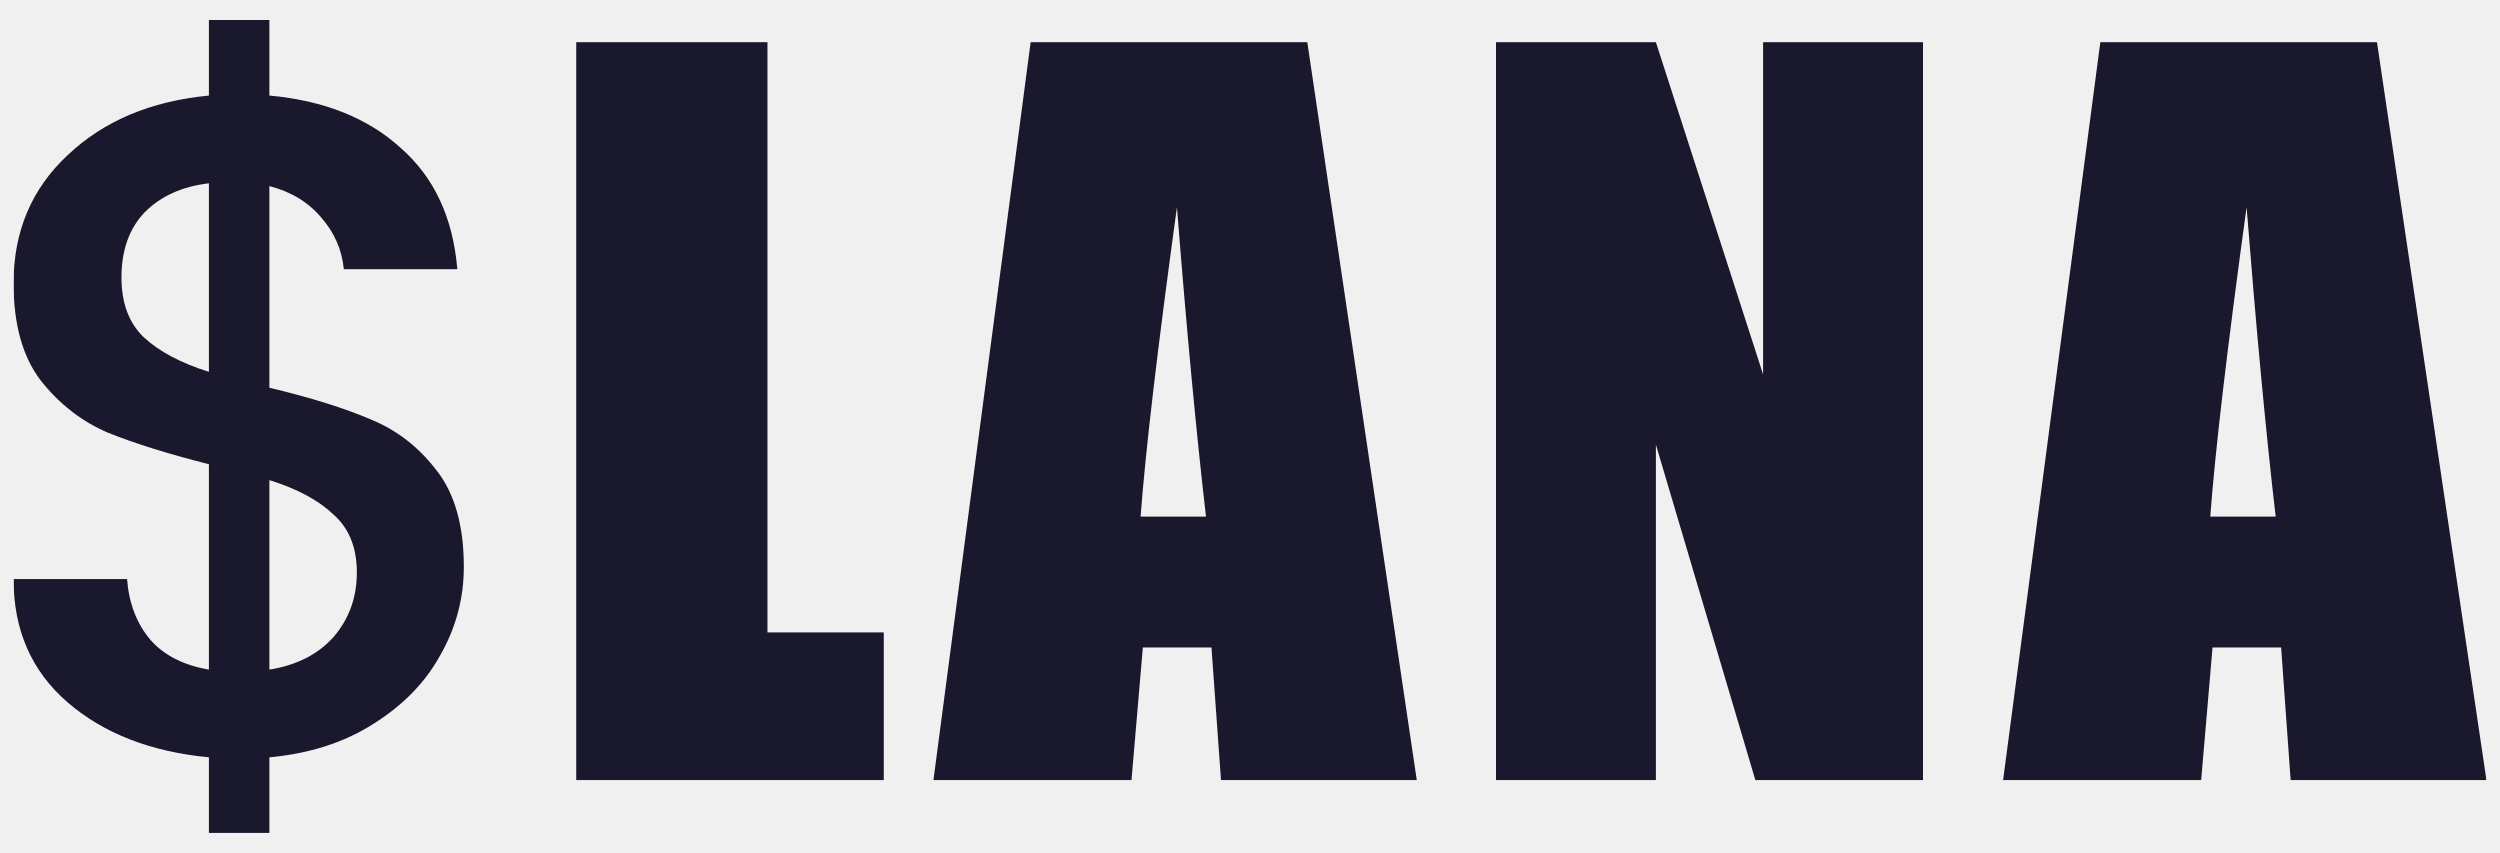
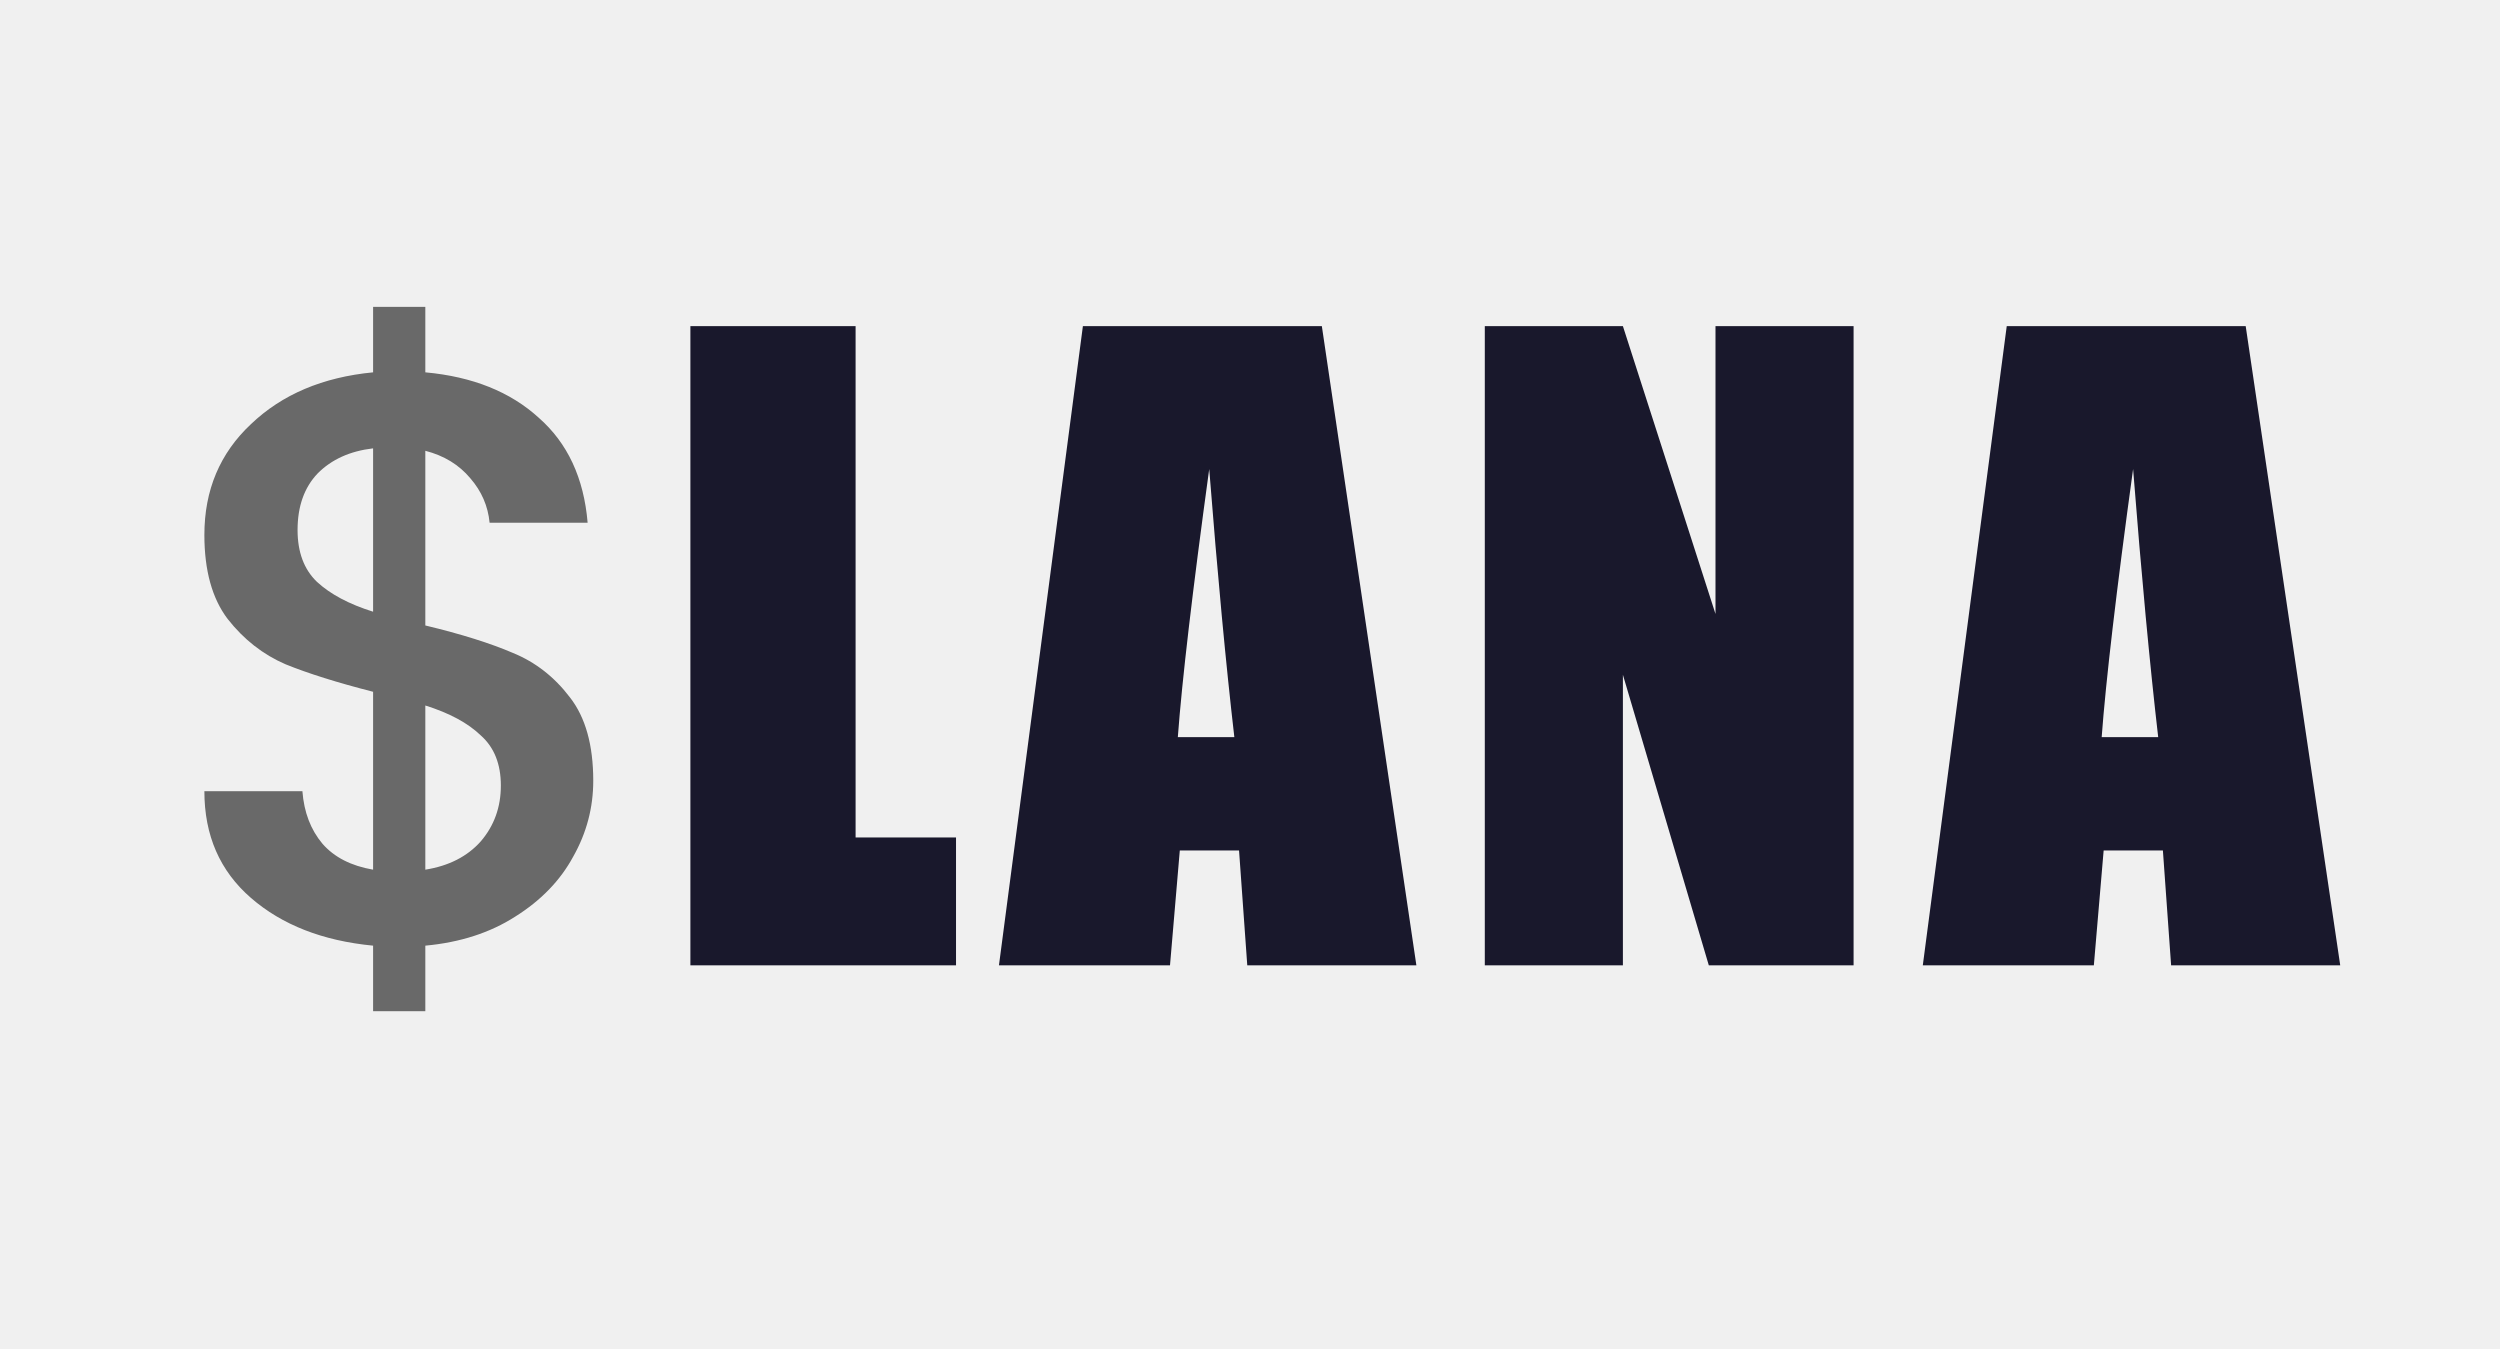
- <svg xmlns="http://www.w3.org/2000/svg" width="85" height="29" viewBox="0 0 85 29" fill="none">
-   <mask id="mask0_265_7825" style="mask-type:luminance" maskUnits="userSpaceOnUse" x="0" y="0" width="85" height="29">
-     <path d="M84.54 0.679H0.461V28.321H84.54V0.679Z" fill="white" />
-   </mask>
-   <g mask="url(#mask0_265_7825)">
-     <path d="M26.094 1.434V21.502H30.048V26.522H19.592V1.434H26.094ZM44.448 1.434L48.17 26.522H41.514L41.19 22.013H38.857L38.471 26.522H31.737L35.042 1.434H44.448ZM41.004 17.565C40.675 14.725 40.345 11.217 40.016 7.044C39.357 11.837 38.945 15.344 38.78 17.565H41.004ZM65.382 1.434V26.522H59.682L56.3 15.117V26.522H50.864V1.434H56.3L59.945 12.73V1.434H65.382ZM80.817 1.434L84.539 26.522H77.882L77.558 22.013H75.226L74.84 26.522H68.106L71.411 1.434H80.817ZM77.373 17.565C77.043 14.725 76.714 11.217 76.384 7.044C75.725 11.837 75.314 15.344 75.149 17.565H77.373Z" fill="#19182C" />
-     <path d="M15.77 19.275C15.77 20.333 15.507 21.328 14.979 22.259C14.473 23.189 13.714 23.972 12.702 24.607C11.711 25.242 10.53 25.623 9.159 25.749V28.32H7.103V25.749C5.121 25.559 3.519 24.935 2.295 23.877C1.072 22.819 0.461 21.423 0.461 19.688H4.32C4.383 20.513 4.647 21.201 5.111 21.751C5.575 22.28 6.239 22.618 7.103 22.767V15.784C5.691 15.425 4.541 15.065 3.656 14.705C2.77 14.325 2.011 13.732 1.378 12.928C0.767 12.124 0.461 11.024 0.461 9.628C0.461 7.872 1.072 6.422 2.295 5.28C3.519 4.116 5.121 3.439 7.103 3.249V0.678H9.159V3.249C11.015 3.418 12.502 4.01 13.619 5.026C14.758 6.02 15.401 7.395 15.549 9.152H11.69C11.626 8.496 11.373 7.914 10.931 7.406C10.488 6.877 9.897 6.517 9.159 6.327V13.182C10.572 13.521 11.721 13.88 12.607 14.261C13.493 14.621 14.241 15.203 14.853 16.006C15.464 16.79 15.77 17.879 15.77 19.275ZM4.13 9.437C4.13 10.304 4.383 10.982 4.889 11.468C5.416 11.955 6.154 12.346 7.103 12.642V6.232C6.197 6.338 5.469 6.666 4.921 7.216C4.394 7.766 4.13 8.506 4.13 9.437ZM9.159 22.767C10.087 22.618 10.815 22.248 11.342 21.656C11.869 21.042 12.133 20.312 12.133 19.466C12.133 18.619 11.869 17.964 11.342 17.498C10.836 17.012 10.108 16.62 9.159 16.324V22.767Z" fill="#19182C" />
+ <svg xmlns="http://www.w3.org/2000/svg" width="76" height="41" viewBox="0 0 76 41" fill="none">
+   <g clip-path="url(#clip0_349_8386)">
+     <mask id="mask0_349_8386" style="mask-type:luminance" maskUnits="userSpaceOnUse" x="-9" y="4" width="96" height="32">
+       <path d="M86.331 4.321H-8.975V35.749H86.331V4.321Z" fill="white" />
+     </mask>
+     <g mask="url(#mask0_349_8386)">
+       <path d="M26.01 9.914V25.458H29.063V29.347H20.988V9.914H26.01ZM40.184 9.914L43.058 29.347H37.917L37.667 25.854H35.866L35.568 29.347H30.368L32.92 9.914H40.184ZM37.524 22.409C37.269 20.209 37.015 17.492 36.76 14.259C36.251 17.972 35.933 20.689 35.806 22.409H37.524ZM56.349 9.914V29.347H51.948L49.336 20.513V29.347H45.138V9.914H49.336L52.151 18.664V9.914H56.349ZM68.269 9.914L71.143 29.347H66.002L65.752 25.854H63.951L63.653 29.347H58.453L61.005 9.914H68.269ZM65.609 22.409C65.355 20.209 65.1 17.492 64.846 14.259C64.336 17.972 64.019 20.689 63.891 22.409H65.609Z" fill="#19182C" />
+       <path d="M18.035 23.734C18.035 24.553 17.832 25.323 17.424 26.044C17.034 26.765 16.448 27.372 15.666 27.863C14.9 28.355 13.989 28.65 12.93 28.748V30.74H11.342V28.748C9.812 28.601 8.574 28.117 7.63 27.298C6.685 26.479 6.213 25.397 6.213 24.053H9.193C9.242 24.692 9.445 25.225 9.804 25.651C10.162 26.061 10.675 26.323 11.342 26.438V21.03C10.251 20.751 9.364 20.472 8.68 20.194C7.996 19.899 7.41 19.44 6.921 18.817C6.449 18.194 6.213 17.342 6.213 16.261C6.213 14.9 6.685 13.778 7.63 12.893C8.574 11.991 9.812 11.467 11.342 11.319V9.328H12.93V11.319C14.363 11.45 15.511 11.91 16.374 12.696C17.253 13.466 17.75 14.531 17.864 15.892H14.884C14.835 15.384 14.64 14.933 14.298 14.54C13.956 14.13 13.5 13.851 12.93 13.704V19.014C14.021 19.276 14.909 19.555 15.592 19.849C16.276 20.128 16.855 20.579 17.327 21.202C17.799 21.808 18.035 22.652 18.035 23.734ZM9.046 16.113C9.046 16.785 9.242 17.309 9.633 17.686C10.04 18.063 10.61 18.366 11.342 18.596V13.63C10.642 13.712 10.08 13.966 9.657 14.392C9.25 14.818 9.046 15.392 9.046 16.113ZM12.93 26.438C13.647 26.323 14.208 26.036 14.616 25.577C15.023 25.102 15.226 24.537 15.226 23.881C15.226 23.226 15.023 22.718 14.616 22.357C14.225 21.98 13.663 21.677 12.93 21.447V26.438Z" fill="#696969" />
+     </g>
  </g>
+   <defs>
+     <clipPath id="clip0_349_8386">
+       <rect width="75" height="40" fill="white" transform="translate(0.642578 0.0348511)" />
+     </clipPath>
+   </defs>
</svg>
